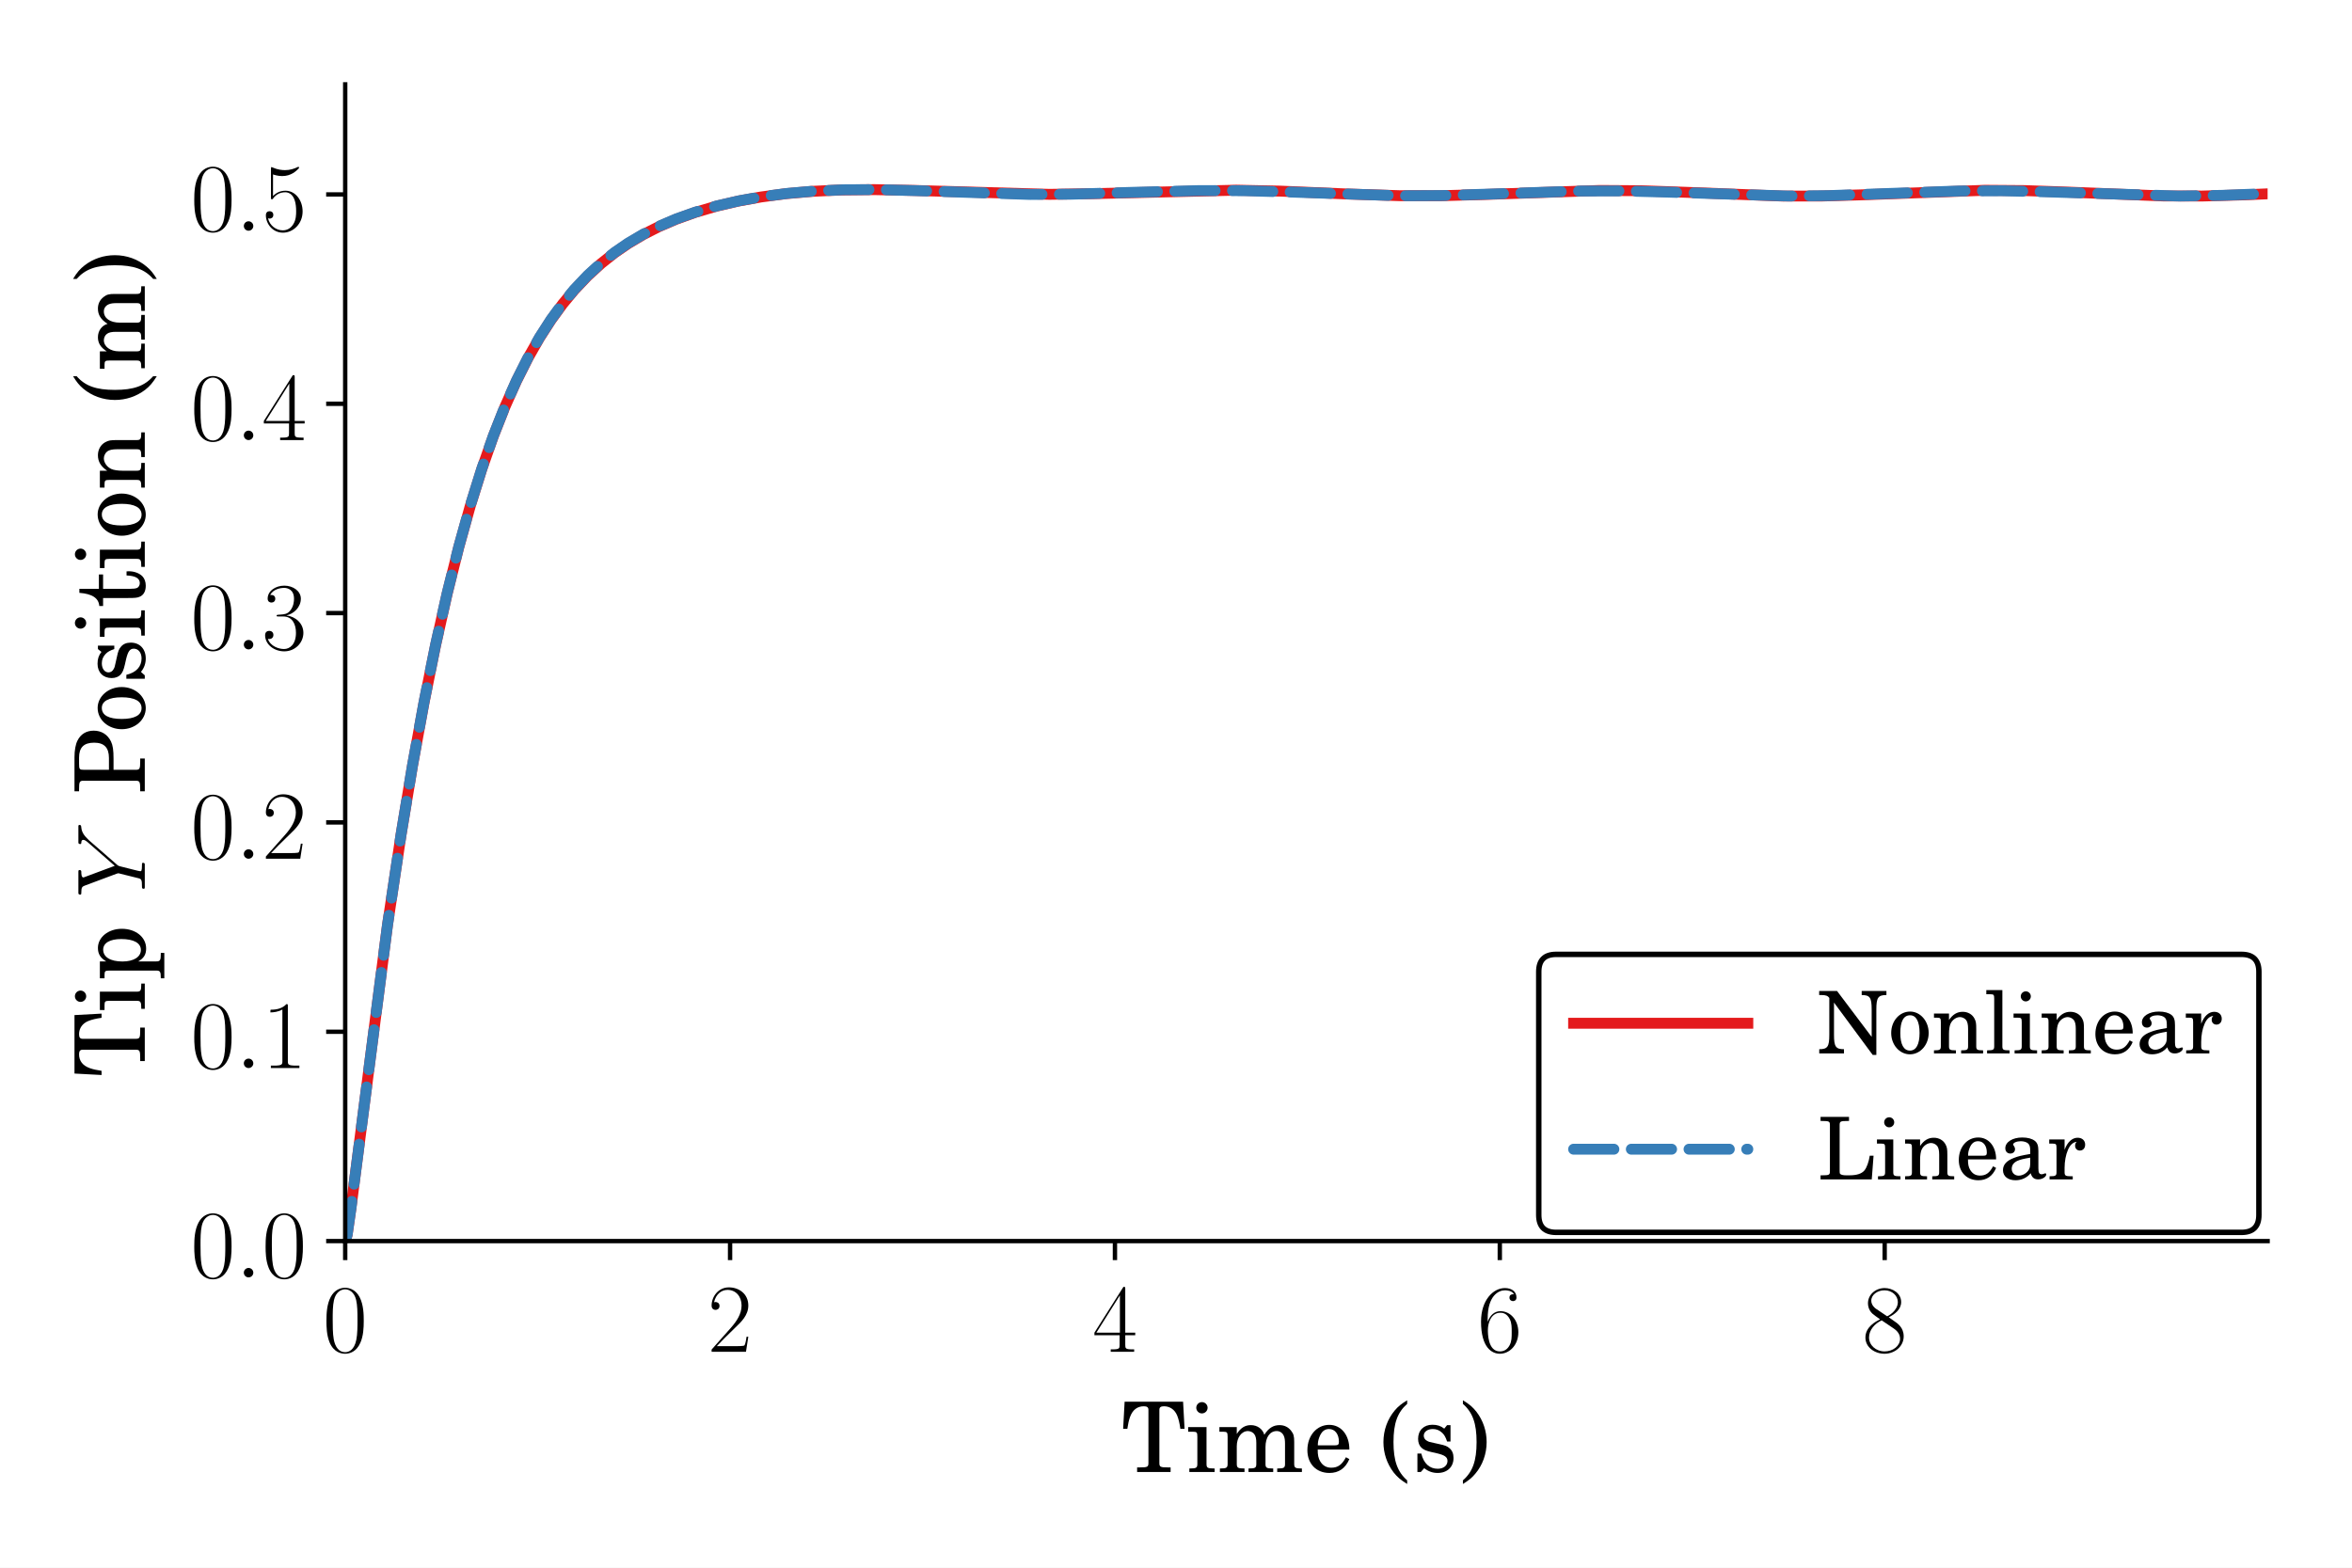
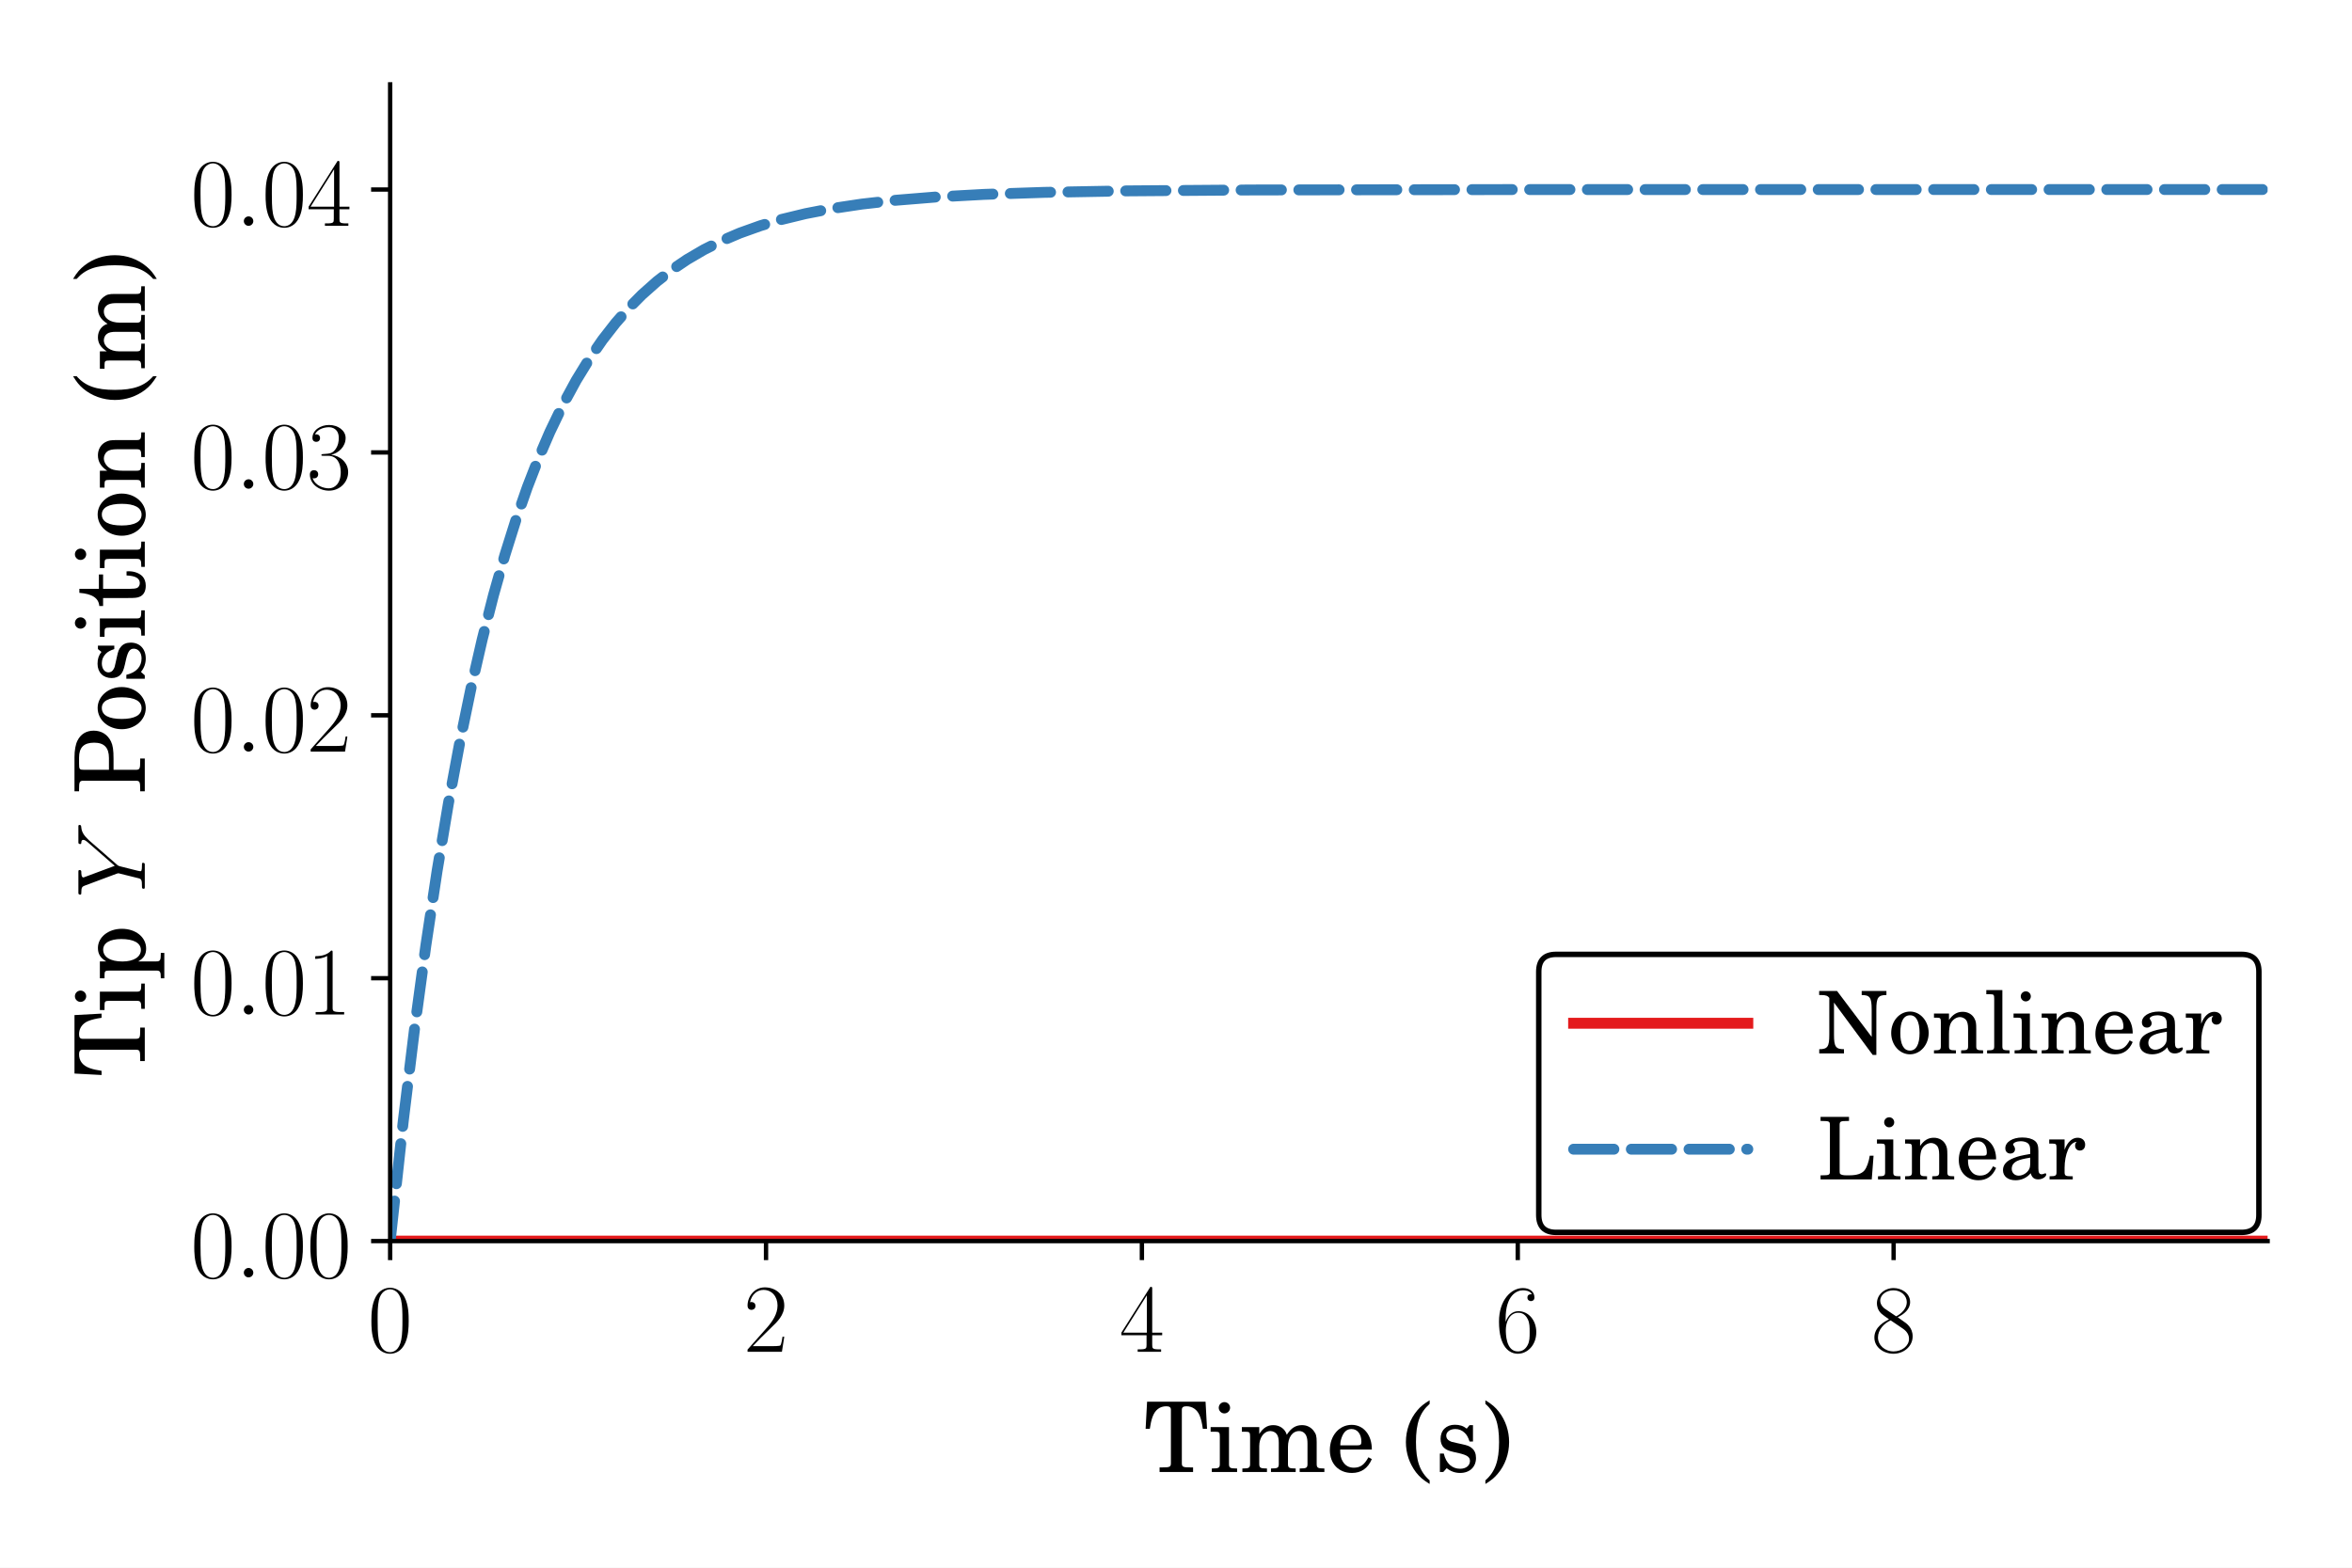
<svg xmlns="http://www.w3.org/2000/svg" xmlns:xlink="http://www.w3.org/1999/xlink" height="288pt" version="1.1" viewBox="0 0 432 288" width="432pt">
  <defs>
    <style type="text/css">
*{stroke-linecap:butt;stroke-linejoin:round;}
  </style>
  </defs>
  <g id="figure_1">
    <g id="patch_1">
      <path d="M 0 288  L 432 288  L 432 0  L 0 0  z " style="fill:#ffffff;" />
    </g>
    <g id="axes_1">
      <g id="patch_2">
-         <path d="M 63.406 228  L 416.5 228  L 416.5 15.5  L 63.406 15.5  z " style="fill:#ffffff;" />
+         <path d="M 71.661 228  L 416.5 228  L 416.5 15.5  L 71.661 15.5  z " style="fill:#ffffff;" />
      </g>
      <g id="matplotlib.axis_1">
        <g id="xtick_1">
          <g id="line2d_1">
            <defs>
-               <path d="M 0 0  L 0 3.5  " id="md98d8fd59f" style="stroke:#000000;stroke-width:0.8;" />
-             </defs>
-             <g>
-               <use style="stroke:#000000;stroke-width:0.8;" x="63.406" xlink:href="#md98d8fd59f" y="228" />
+               <path d="M 0 0  L 0 3.5  " id="m4fd4ac757e" style="stroke:#000000;stroke-width:0.8;" />
+             </defs>
+             <g>
+               <use style="stroke:#000000;stroke-width:0.8;" x="71.661" xlink:href="#m4fd4ac757e" y="228" />
            </g>
          </g>
          <g id="text_1">
            <defs>
              <path d="M 42 31.641  C 42 37.75 41.906 48.125 37.703 56.109  C 34 63.109 28.094 65.594 22.906 65.594  C 18.094 65.594 12 63.406 8.203 56.203  C 4.203 48.719 3.797 39.438 3.797 31.641  C 3.797 25.953 3.906 17.281 7 9.672  C 11.297 -0.609 19 -2 22.906 -2  C 27.5 -2 34.5 -0.109 38.594 9.375  C 41.594 16.281 42 24.359 42 31.641  z M 22.906 -0.406  C 16.5 -0.406 12.703 5.078 11.297 12.688  C 10.203 18.562 10.203 27.156 10.203 32.75  C 10.203 40.438 10.203 46.828 11.5 52.922  C 13.406 61.391 19 64 22.906 64  C 27 64 32.297 61.297 34.203 53.125  C 35.5 47.438 35.594 40.734 35.594 32.75  C 35.594 26.25 35.594 18.266 34.406 12.375  C 32.297 1.484 26.406 -0.406 22.906 -0.406  z " id="CMR17-48" />
            </defs>
-             <g transform="translate(59.27848 248.338)scale(0.18 -0.18)">
+             <g transform="translate(67.5336 248.338)scale(0.18 -0.18)">
              <use transform="scale(0.996264)" xlink:href="#CMR17-48" />
            </g>
          </g>
        </g>
        <g id="xtick_2">
          <g id="line2d_2">
            <g>
-               <use style="stroke:#000000;stroke-width:0.8;" x="134.096" xlink:href="#md98d8fd59f" y="228" />
+               <use style="stroke:#000000;stroke-width:0.8;" x="140.698" xlink:href="#m4fd4ac757e" y="228" />
            </g>
          </g>
          <g id="text_2">
            <defs>
              <path d="M 41.703 15.453  L 39.906 15.453  C 38.906 8.375 38.094 7.172 37.703 6.562  C 37.203 5.766 30 5.766 28.594 5.766  L 9.406 5.766  C 13 9.672 20 16.75 28.5 24.953  C 34.594 30.734 41.703 37.531 41.703 47.422  C 41.703 59.219 32.297 66 21.797 66  C 10.797 66 4.094 56.312 4.094 47.344  C 4.094 43.438 7 42.938 8.203 42.938  C 9.203 42.938 12.203 43.547 12.203 47.031  C 12.203 50.109 9.594 51 8.203 51  C 7.594 51 7 50.906 6.594 50.703  C 8.5 59.219 14.297 63.406 20.406 63.406  C 29.094 63.406 34.797 56.516 34.797 47.422  C 34.797 38.734 29.703 31.25 24 24.75  L 4.094 2.281  L 4.094 0  L 39.297 0  z " id="CMR17-50" />
            </defs>
-             <g transform="translate(129.968 248.338)scale(0.18 -0.18)">
+             <g transform="translate(136.5704 248.338)scale(0.18 -0.18)">
              <use transform="scale(0.996264)" xlink:href="#CMR17-50" />
            </g>
          </g>
        </g>
        <g id="xtick_3">
          <g id="line2d_3">
            <g>
-               <use style="stroke:#000000;stroke-width:0.8;" x="204.785" xlink:href="#md98d8fd59f" y="228" />
+               <use style="stroke:#000000;stroke-width:0.8;" x="209.735" xlink:href="#m4fd4ac757e" y="228" />
            </g>
          </g>
          <g id="text_3">
            <defs>
              <path d="M 33.594 64.406  C 33.594 66.5 33.5 66.5 31.703 66.5  L 2 19.594  L 2 17  L 27.797 17  L 27.797 7.141  C 27.797 3.5 27.594 2.5 20.594 2.5  L 18.703 2.5  L 18.703 0  C 21.906 0 27.297 0 30.703 0  C 34.094 0 39.5 0 42.703 0  L 42.703 2.5  L 40.797 2.5  C 33.797 2.5 33.594 3.5 33.594 7.141  L 33.594 17  L 43.797 17  L 43.797 19.594  L 33.594 19.594  z M 28.094 57.859  L 28.094 19.594  L 4 19.594  z " id="CMR17-52" />
            </defs>
-             <g transform="translate(200.6574 248.338)scale(0.18 -0.18)">
+             <g transform="translate(205.6072 248.338)scale(0.18 -0.18)">
              <use transform="scale(0.996264)" xlink:href="#CMR17-52" />
            </g>
          </g>
        </g>
        <g id="xtick_4">
          <g id="line2d_4">
            <g>
-               <use style="stroke:#000000;stroke-width:0.8;" x="275.474" xlink:href="#md98d8fd59f" y="228" />
+               <use style="stroke:#000000;stroke-width:0.8;" x="278.772" xlink:href="#m4fd4ac757e" y="228" />
            </g>
          </g>
          <g id="text_4">
            <defs>
              <path d="M 10.594 34  C 10.594 57.656 21.797 63 28.297 63  C 30.406 63 35.5 62.641 37.5 59  C 35.906 59 32.906 59 32.906 55.516  C 32.906 52.828 35.094 51.922 36.5 51.922  C 37.406 51.922 40.094 52.312 40.094 55.625  C 40.094 61.781 35.094 65.297 28.203 65.297  C 16.297 65.297 3.797 52.969 3.797 31  C 3.797 3.953 15.094 -2 23.094 -2  C 32.797 -2 42 6.672 42 20.047  C 42 32.516 33.906 41.594 23.703 41.594  C 17.594 41.594 13.094 37.609 10.594 30.625  z M 23.094 0.391  C 10.797 0.391 10.797 18.75 10.797 22.438  C 10.797 29.625 14.203 40 23.5 40  C 25.203 40 30.094 40 33.406 33.125  C 35.203 29.219 35.203 25.141 35.203 20.141  C 35.203 14.75 35.203 10.781 33.094 6.781  C 30.906 2.672 27.703 0.391 23.094 0.391  z " id="CMR17-54" />
            </defs>
-             <g transform="translate(271.3469 248.338)scale(0.18 -0.18)">
+             <g transform="translate(274.644 248.338)scale(0.18 -0.18)">
              <use transform="scale(0.996264)" xlink:href="#CMR17-54" />
            </g>
          </g>
        </g>
        <g id="xtick_5">
          <g id="line2d_5">
            <g>
-               <use style="stroke:#000000;stroke-width:0.8;" x="346.164" xlink:href="#md98d8fd59f" y="228" />
+               <use style="stroke:#000000;stroke-width:0.8;" x="347.808" xlink:href="#m4fd4ac757e" y="228" />
            </g>
          </g>
          <g id="text_5">
            <defs>
              <path d="M 27.203 35.375  C 33.5 38.547 39.906 43.328 39.906 50.984  C 39.906 60.016 31.094 65.297 23 65.297  C 13.906 65.297 5.906 58.734 5.906 49.688  C 5.906 47.203 6.5 42.922 10.406 39.141  C 11.406 38.156 15.594 35.172 18.297 33.281  C 13.797 30.984 3.297 25.531 3.297 14.594  C 3.297 4.359 13.094 -2 22.797 -2  C 33.5 -2 42.5 5.656 42.5 15.781  C 42.5 24.844 36.406 29.016 32.406 31.703  z M 14.094 44.094  C 13.297 44.594 9.297 47.672 9.297 52.359  C 9.297 58.422 15.594 63 22.797 63  C 30.703 63 36.5 57.438 36.5 50.969  C 36.5 41.703 26.094 36.422 25.594 36.422  C 25.5 36.422 25.406 36.422 24.594 37.031  z M 32.5 23.734  C 34 22.641 38.797 19.375 38.797 13.297  C 38.797 5.953 31.406 0.391 23 0.391  C 13.906 0.391 7 6.844 7 14.688  C 7 22.547 13.094 29.094 20 32.188  z " id="CMR17-56" />
            </defs>
-             <g transform="translate(342.0364 248.338)scale(0.18 -0.18)">
+             <g transform="translate(343.6808 248.338)scale(0.18 -0.18)">
              <use transform="scale(0.996264)" xlink:href="#CMR17-56" />
            </g>
          </g>
        </g>
        <g id="text_6">
          <defs>
            <path d="M 63.297 72  L 3.406 72  L 1.906 44.266  L 6.203 44.266  C 6.906 49.25 7.797 53.047 8.906 56.234  C 11.5 63.516 16.297 67.312 23.094 67.312  C 26.406 67.312 27.797 66.203 27.797 63.719  L 27.797 12.281  L 27.797 9.375  C 27.797 5.188 26.906 4.688 18.797 4.688  L 16.203 4.688  L 16.203 0  L 50.5 0  L 50.5 4.688  L 47.906 4.688  C 39.906 4.688 39 5.188 39 9.375  L 39 12.281  L 39 63.719  C 39 66.203 40.406 67.312 43.703 67.312  C 49.797 67.312 54.703 63.906 57.203 57.922  C 58.703 54.25 59.703 49.953 60.5 44.266  L 64.797 44.266  z " id="Century_Schoolbook_L_Roman-84" />
            <path d="M 20.594 46  L 1.797 46  L 1.797 41.219  L 6.906 41.219  C 10.594 41.219 11.203 40.516 11.203 36.203  L 11.203 12.297  L 11.203 8.297  C 11.203 4.297 10.094 3.594 3.703 3.594  L 3 3.594  L 3 0  L 28.906 0  L 28.906 3.594  L 28.203 3.594  C 21.703 3.594 20.594 4.281 20.594 8.219  L 20.594 12.172  z M 15.906 71.578  C 12.703 71.578 10.094 68.984 10.094 65.797  C 10.094 62.703 12.703 60 15.797 60  C 19.094 60 21.703 62.594 21.703 65.797  C 21.703 68.984 19.094 71.578 15.906 71.578  z " id="Century_Schoolbook_L_Roman-105" />
            <path d="M 20.094 46  L 2.297 46  L 2.297 41.219  L 6.406 41.219  C 10.094 41.219 10.703 40.516 10.703 36.203  L 10.703 12.297  L 10.703 8.406  C 10.703 4.297 9.594 3.594 3.203 3.594  L 2.797 3.594  L 2.797 0  L 28 0  L 28 3.594  L 27.594 3.594  C 21.203 3.594 20.094 4.297 20.094 8.391  L 20.094 12.281  L 20.094 26.453  C 20.094 35.328 25 41.922 31.5 41.922  C 34.094 41.922 36.906 40.516 38.094 38.625  C 39.5 36.734 40.094 33.828 40.094 29.734  L 40.094 12.281  L 40.094 8.281  C 40.094 4.297 39 3.594 32.5 3.594  L 32.094 3.594  L 32.094 0  L 57.406 0  L 57.406 3.594  L 57 3.594  C 50.594 3.594 49.5 4.297 49.5 8.281  L 49.5 12.281  L 49.5 25.547  C 49.5 35.531 54 41.922 61 41.922  C 64.297 41.922 67 40.016 68.297 36.922  C 69.203 34.734 69.5 32.531 69.5 28.641  L 69.5 12.281  L 69.5 8.281  C 69.5 4.297 68.406 3.594 61.906 3.594  L 61.5 3.594  L 61.5 0  L 86.797 0  L 86.797 3.594  L 86.406 3.594  C 80 3.594 78.906 4.297 78.906 8.391  L 78.906 12.281  L 78.906 30.641  C 78.906 36.828 78.297 38.922 75.703 42.312  C 72.797 46.016 68.703 48 63.906 48  C 57.406 48 52.594 44.938 48.297 38.109  C 46.594 44.047 41.203 48 34.5 48  C 28.5 48 24 45.141 20.094 38.922  z " id="Century_Schoolbook_L_Roman-109" />
            <path d="M 46.5 23  C 46.594 37.812 38.094 48.281 25.906 48.281  C 13.094 48.281 3.5 37.25 3.5 22.344  C 3.5 8.438 12.594 -1 26.094 -1  C 35.594 -1 42.406 3.688 46.5 13.188  L 43 15.094  C 38.906 7.391 34.703 4.391 28 4.391  C 22.906 4.391 19.203 6.594 16.594 11  C 14.797 14 14 17.5 14.094 23  z M 14.203 27.297  C 14.203 30.344 14.594 32.5 15.594 35.25  C 17.703 41.141 20.906 44 25.703 44  C 31.797 44 35.797 38.781 35.797 30.922  C 35.797 28.078 34.906 27.297 31.703 27.297  z " id="Century_Schoolbook_L_Roman-101" />
            <path d="M 27.906 73.453  C 21.906 69.766 18.703 67.172 15.297 63.172  C 7.703 54.188 3.594 42.719 3.594 30.641  C 3.594 19.266 7.203 8.578 13.906 -0.297  C 17.703 -5.094 21.094 -8.078 27.906 -12.281  L 27.906 -8.578  C 17.906 0.203 13.906 11.484 13.906 30.641  C 13.906 49.797 17.906 60.984 27.906 69.766  z " id="Century_Schoolbook_L_Roman-40" />
            <path d="M 39 48  L 35.5 48  L 32.594 44.406  C 29 47.203 25.406 48.391 20.406 48.391  C 11.594 48.391 5.797 42.625 5.797 33.953  C 5.797 30.078 7.094 26.781 9.297 24.812  C 11.594 22.703 13.906 21.719 19.906 20.312  L 25.203 19.125  C 33.094 17.234 35.906 15.234 35.906 11.266  C 35.906 6.578 31.797 3.297 25.906 3.297  C 17.5 3.297 11.5 8.766 9.094 18.875  L 5.094 18.875  L 5.094 0  L 8.594 0  L 12.094 3.906  C 16.203 0.594 20.797 -1 25.797 -1  C 35.594 -1 42.094 5.078 42.094 14.344  C 42.094 18.719 40.703 22.094 37.906 24.391  C 35.5 26.484 33.5 27.281 27.406 28.562  L 22.406 29.672  C 16.906 30.859 16.906 30.859 15.094 31.859  C 12.906 32.859 11.594 34.938 11.594 37.141  C 11.594 41.109 15.406 44 20.906 44  C 24.703 44 27.797 42.703 30.594 40.016  C 32.797 37.812 33.906 35.828 35.5 31.234  L 39 31.234  z " id="Century_Schoolbook_L_Roman-115" />
            <path d="M 5.406 -12.281  C 11.406 -8.578 14.594 -5.984 18 -1.891  C 25.594 6.984 29.703 18.562 29.703 30.641  C 29.703 42.016 26.094 52.703 19.406 61.484  C 15.594 66.375 12.203 69.359 5.406 73.453  L 5.406 69.766  C 15.406 60.984 19.406 49.797 19.406 30.641  C 19.406 11.375 15.406 0.203 5.406 -8.578  z " id="Century_Schoolbook_L_Roman-41" />
          </defs>
-           <g transform="translate(205.9516 270.3658)scale(0.18 -0.18)">
+           <g transform="translate(210.0791 270.3658)scale(0.18 -0.18)">
            <use transform="translate(0 -0.29235)scale(0.996264)" xlink:href="#Century_Schoolbook_L_Roman-84" />
            <use transform="translate(66.45003 -0.29235)scale(0.996264)" xlink:href="#Century_Schoolbook_L_Roman-105" />
            <use transform="translate(97.83134 -0.29235)scale(0.996264)" xlink:href="#Century_Schoolbook_L_Roman-109" />
            <use transform="translate(186.3983 -0.29235)scale(0.996264)" xlink:href="#Century_Schoolbook_L_Roman-101" />
            <use transform="translate(263.9066 -0.29235)scale(0.996264)" xlink:href="#Century_Schoolbook_L_Roman-40" />
            <use transform="translate(297.0819 -0.29235)scale(0.996264)" xlink:href="#Century_Schoolbook_L_Roman-115" />
            <use transform="translate(343.2077 -0.29235)scale(0.996264)" xlink:href="#Century_Schoolbook_L_Roman-41" />
          </g>
        </g>
      </g>
      <g id="matplotlib.axis_2">
        <g id="ytick_1">
          <g id="line2d_6">
            <defs>
-               <path d="M 0 0  L -3.5 0  " id="m1a0d418182" style="stroke:#000000;stroke-width:0.8;" />
-             </defs>
-             <g>
-               <use style="stroke:#000000;stroke-width:0.8;" x="63.406" xlink:href="#m1a0d418182" y="228" />
+               <path d="M 0 0  L -3.5 0  " id="mb5c9be1433" style="stroke:#000000;stroke-width:0.8;" />
+             </defs>
+             <g>
+               <use style="stroke:#000000;stroke-width:0.8;" x="71.661" xlink:href="#mb5c9be1433" y="228" />
            </g>
          </g>
          <g id="text_7">
            <defs>
              <path d="M 18.406 4.797  C 18.406 7.688 16 9.672 13.594 9.672  C 10.703 9.672 8.703 7.281 8.703 4.891  C 8.703 2 11.094 0 13.5 0  C 16.406 0 18.406 2.391 18.406 4.797  z " id="CMMI12-58" />
            </defs>
            <g transform="translate(35 234.669)scale(0.18 -0.18)">
              <use transform="scale(0.996264)" xlink:href="#CMR17-48" />
              <use transform="translate(45.69048 0)scale(0.996264)" xlink:href="#CMMI12-58" />
              <use transform="translate(72.78765 0)scale(0.996264)" xlink:href="#CMR17-48" />
+               <use transform="translate(118.4781 0)scale(0.996264)" xlink:href="#CMR17-48" />
            </g>
          </g>
        </g>
        <g id="ytick_2">
          <g id="line2d_7">
            <g>
-               <use style="stroke:#000000;stroke-width:0.8;" x="63.406" xlink:href="#m1a0d418182" y="189.544" />
+               <use style="stroke:#000000;stroke-width:0.8;" x="71.661" xlink:href="#mb5c9be1433" y="179.705" />
            </g>
          </g>
          <g id="text_8">
            <defs>
              <path d="M 26.594 63.406  C 26.594 65.5 26.5 65.5 25.094 65.5  C 21.203 61.188 15.297 59.797 9.703 59.797  C 9.406 59.797 8.906 59.797 8.797 59.5  C 8.703 59.297 8.703 59.094 8.703 57  C 11.797 57 17 57.594 21 59.984  L 21 7.203  C 21 3.688 20.797 2.5 12.203 2.5  L 9.203 2.5  L 9.203 0  C 14 0 19 0 23.797 0  C 28.594 0 33.594 0 38.406 0  L 38.406 2.5  L 35.406 2.5  C 26.797 2.5 26.594 3.594 26.594 7.156  z " id="CMR17-49" />
            </defs>
-             <g transform="translate(35 196.2127)scale(0.18 -0.18)">
-               <use transform="scale(0.996264)" xlink:href="#CMR17-48" />
-               <use transform="translate(45.69048 0)scale(0.996264)" xlink:href="#CMMI12-58" />
-               <use transform="translate(72.78765 0)scale(0.996264)" xlink:href="#CMR17-49" />
+             <g transform="translate(35 186.3736)scale(0.18 -0.18)">
+               <use transform="scale(0.996264)" xlink:href="#CMR17-48" />
+               <use transform="translate(45.69048 0)scale(0.996264)" xlink:href="#CMMI12-58" />
+               <use transform="translate(72.78765 0)scale(0.996264)" xlink:href="#CMR17-48" />
+               <use transform="translate(118.4781 0)scale(0.996264)" xlink:href="#CMR17-49" />
            </g>
          </g>
        </g>
        <g id="ytick_3">
          <g id="line2d_8">
            <g>
-               <use style="stroke:#000000;stroke-width:0.8;" x="63.406" xlink:href="#m1a0d418182" y="151.087" />
+               <use style="stroke:#000000;stroke-width:0.8;" x="71.661" xlink:href="#mb5c9be1433" y="131.409" />
            </g>
          </g>
          <g id="text_9">
-             <g transform="translate(35 157.7563)scale(0.18 -0.18)">
-               <use transform="scale(0.996264)" xlink:href="#CMR17-48" />
-               <use transform="translate(45.69048 0)scale(0.996264)" xlink:href="#CMMI12-58" />
-               <use transform="translate(72.78765 0)scale(0.996264)" xlink:href="#CMR17-50" />
+             <g transform="translate(35 138.0783)scale(0.18 -0.18)">
+               <use transform="scale(0.996264)" xlink:href="#CMR17-48" />
+               <use transform="translate(45.69048 0)scale(0.996264)" xlink:href="#CMMI12-58" />
+               <use transform="translate(72.78765 0)scale(0.996264)" xlink:href="#CMR17-48" />
+               <use transform="translate(118.4781 0)scale(0.996264)" xlink:href="#CMR17-50" />
            </g>
          </g>
        </g>
        <g id="ytick_4">
          <g id="line2d_9">
            <g>
-               <use style="stroke:#000000;stroke-width:0.8;" x="63.406" xlink:href="#m1a0d418182" y="112.631" />
+               <use style="stroke:#000000;stroke-width:0.8;" x="71.661" xlink:href="#mb5c9be1433" y="83.114" />
            </g>
          </g>
          <g id="text_10">
            <defs>
              <path d="M 22.094 33.703  C 31 33.703 34.906 25.969 34.906 17.031  C 34.906 5 28.5 0.391 22.703 0.391  C 17.406 0.391 8.797 3.031 6.094 10.828  C 6.594 10.625 7.094 10.625 7.594 10.625  C 10 10.625 11.797 12.219 11.797 14.812  C 11.797 17.703 9.594 19 7.594 19  C 5.906 19 3.297 18.203 3.297 14.469  C 3.297 5.234 12.297 -2 22.906 -2  C 34 -2 42.5 6.719 42.5 16.953  C 42.5 26.672 34.5 33.703 25 34.797  C 32.594 36.375 39.906 43.062 39.906 52.016  C 39.906 59.688 32 65.297 23 65.297  C 13.906 65.297 5.906 59.828 5.906 52.016  C 5.906 48.594 8.5 48 9.797 48  C 11.906 48 13.703 49.297 13.703 51.891  C 13.703 54.469 11.906 55.766 9.797 55.766  C 9.406 55.766 8.906 55.766 8.5 55.578  C 11.406 61.859 19.297 63 22.797 63  C 26.297 63 32.906 61.328 32.906 51.875  C 32.906 49.109 32.5 44.188 29.094 39.844  C 26.094 36 22.703 36 19.406 35.688  C 18.906 35.688 16.594 35.453 16.203 35.453  C 15.5 35.359 15.094 35.266 15.094 34.5  C 15.094 33.797 15.203 33.703 17.203 33.703  z " id="CMR17-51" />
            </defs>
-             <g transform="translate(35 119.3)scale(0.18 -0.18)">
-               <use transform="scale(0.996264)" xlink:href="#CMR17-48" />
-               <use transform="translate(45.69048 0)scale(0.996264)" xlink:href="#CMMI12-58" />
-               <use transform="translate(72.78765 0)scale(0.996264)" xlink:href="#CMR17-51" />
+             <g transform="translate(35 89.783)scale(0.18 -0.18)">
+               <use transform="scale(0.996264)" xlink:href="#CMR17-48" />
+               <use transform="translate(45.69048 0)scale(0.996264)" xlink:href="#CMMI12-58" />
+               <use transform="translate(72.78765 0)scale(0.996264)" xlink:href="#CMR17-48" />
+               <use transform="translate(118.4781 0)scale(0.996264)" xlink:href="#CMR17-51" />
            </g>
          </g>
        </g>
        <g id="ytick_5">
          <g id="line2d_10">
            <g>
-               <use style="stroke:#000000;stroke-width:0.8;" x="63.406" xlink:href="#m1a0d418182" y="74.175" />
+               <use style="stroke:#000000;stroke-width:0.8;" x="71.661" xlink:href="#mb5c9be1433" y="34.819" />
            </g>
          </g>
          <g id="text_11">
-             <g transform="translate(35 80.84369)scale(0.18 -0.18)">
-               <use transform="scale(0.996264)" xlink:href="#CMR17-48" />
-               <use transform="translate(45.69048 0)scale(0.996264)" xlink:href="#CMMI12-58" />
-               <use transform="translate(72.78765 0)scale(0.996264)" xlink:href="#CMR17-52" />
-             </g>
-           </g>
-         </g>
-         <g id="ytick_6">
-           <g id="line2d_11">
-             <g>
-               <use style="stroke:#000000;stroke-width:0.8;" x="63.406" xlink:href="#m1a0d418182" y="35.718" />
-             </g>
-           </g>
-           <g id="text_12">
-             <defs>
-               <path d="M 11.406 57.688  C 12.406 57.281 16.5 56 20.703 56  C 30 56 35.094 61.109 38 64.062  C 38 64.953 38 65.5 37.406 65.5  C 37.297 65.5 37.094 65.5 36.297 65.047  C 32.797 63.406 28.703 62.078 23.703 62.078  C 20.703 62.078 16.203 62.484 11.297 64.672  C 10.203 65.172 10 65.172 9.906 65.172  C 9.406 65.172 9.297 65.062 9.297 63.078  L 9.297 34.422  C 9.297 32.641 9.297 32.141 10.297 32.141  C 10.797 32.141 11 32.344 11.5 33.031  C 14.703 37.516 19.094 39.406 24.094 39.406  C 27.594 39.406 35.094 37.219 35.094 20.141  C 35.094 16.953 35.094 11.172 32.094 6.578  C 29.594 2.484 25.703 0.391 21.406 0.391  C 14.797 0.391 8.094 5 6.297 12.719  C 6.703 12.609 7.5 12.422 7.906 12.422  C 9.203 12.422 11.703 13.125 11.703 16.219  C 11.703 18.906 9.797 20 7.906 20  C 5.594 20 4.094 18.594 4.094 15.797  C 4.094 7.094 11 -2 21.594 -2  C 31.906 -2 41.703 6.875 41.703 19.75  C 41.703 31.719 33.906 41 24.203 41  C 19.094 41 14.797 39.109 11.406 35.531  z " id="CMR17-53" />
-             </defs>
-             <g transform="translate(35 42.38737)scale(0.18 -0.18)">
-               <use transform="scale(0.996264)" xlink:href="#CMR17-48" />
-               <use transform="translate(45.69048 0)scale(0.996264)" xlink:href="#CMMI12-58" />
-               <use transform="translate(72.78765 0)scale(0.996264)" xlink:href="#CMR17-53" />
-             </g>
-           </g>
-         </g>
-         <g id="text_13">
+             <g transform="translate(35 41.48767)scale(0.18 -0.18)">
+               <use transform="scale(0.996264)" xlink:href="#CMR17-48" />
+               <use transform="translate(45.69048 0)scale(0.996264)" xlink:href="#CMMI12-58" />
+               <use transform="translate(72.78765 0)scale(0.996264)" xlink:href="#CMR17-48" />
+               <use transform="translate(118.4781 0)scale(0.996264)" xlink:href="#CMR17-52" />
+             </g>
+           </g>
+         </g>
+         <g id="text_12">
          <defs>
            <path d="M 20.094 46  L 2.797 46  L 2.797 41.219  L 6.406 41.219  C 10.094 41.219 10.703 40.516 10.703 36.219  L 10.703 -7.75  L 10.703 -11.719  C 10.703 -15.719 9.594 -16.406 3.203 -16.406  L 2.797 -16.406  L 2.797 -20  L 28.797 -20  L 28.797 -16.406  L 27.703 -16.406  C 21.203 -16.406 20.094 -15.719 20.094 -11.734  L 20.094 -7.75  L 20.094 6.688  C 23.406 0.906 27.203 -1.391 33.297 -1.391  C 44.906 -1.391 53.5 9.266 53.5 23.5  C 53.5 37.266 44.906 48 33.906 48  C 27.703 48 23.594 45.438 20.094 39.516  z M 32.094 42.609  C 39 42.609 43 35.75 43 24.094  C 43 11.266 38.906 4 31.797 4  C 24.703 4 20 11.375 20 22.812  C 20 35.141 24.5 42.609 32.094 42.609  z " id="Century_Schoolbook_L_Roman-112" />
            <path d="M 58.797 56.953  L 61.094 59.234  C 65.5 63.719 69.203 64.828 72.703 65.109  C 73.797 65.203 74.703 65.297 74.703 67  C 74.703 68 73.703 68 73.5 68  C 72.297 68 71 68 69.797 68  L 65.703 68  C 62.797 68 59.703 68 56.906 68  C 56.203 68 55.094 68 55.094 66.031  C 55.094 65.094 56.094 65 56.406 65  C 59.406 65 59.406 63.5 59.406 62.906  C 59.406 61.812 58.594 60.312 56.594 58.016  L 32.797 30.766  L 21.5 61.109  C 20.906 62.5 20.906 62.703 20.906 62.906  C 20.906 65 25 65 26.203 65  C 27.406 65 28.5 65 28.5 66.859  C 28.5 68 27.594 68 27 68  C 25.297 68 23.297 68 21.594 68  L 10.5 68  C 8.703 68 6.797 68 5.094 68  C 4.406 68 3.297 68 3.297 66.031  C 3.297 65 4.203 65 5.703 65  C 10.594 65 11.5 64.094 12.406 61.812  L 24.797 28.672  C 24.906 28.375 25.203 27.266 25.203 26.969  C 25.203 26.672 20.297 7.062 20 6.062  C 19.203 3.391 18.203 2.891 11.797 2.891  C 10.094 2.891 9.297 2.891 9.297 1  C 9.297 0 10.406 0 10.703 0  C 12.5 0 14.594 0 16.5 0  L 28.297 0  C 30.094 0 32.203 0 34 0  C 34.703 0 35.906 0 35.906 1.797  C 35.906 2.891 35.203 2.891 33.5 2.891  C 27.297 2.891 27.297 3.594 27.297 4.688  C 27.297 5.391 28.094 8.562 28.594 10.562  L 32.203 24.906  C 32.797 26.984 32.797 27.172 33.703 28.172  z " id="CMMI12-89" />
            <path d="M 24.797 32  L 36.094 32  C 45.094 32 49.797 32.703 53.797 34.594  C 60.906 38 64.906 44.359 64.906 52.25  C 64.906 59.844 61.406 65.609 54.797 68.906  C 50.906 70.906 44.703 72 37.797 72  L 2.797 72  L 2.797 67.312  L 4.594 67.312  C 12.703 67.312 13.594 66.812 13.594 62.609  L 13.594 59.734  L 13.594 12.281  L 13.594 9.375  C 13.594 5.188 12.703 4.688 4.594 4.688  L 2.797 4.688  L 2.797 0  L 36.406 0  L 36.406 4.688  L 33.797 4.688  C 25.703 4.688 24.797 5.188 24.797 9.375  L 24.797 12.266  z M 24.797 36.703  L 24.797 62.219  C 24.797 66.812 25.406 67.312 30.906 67.312  L 37.297 67.312  C 47.703 67.312 52.594 62.422 52.594 51.859  C 52.594 41.594 47.5 36.703 36.906 36.703  z " id="Century_Schoolbook_L_Roman-80" />
            <path d="M 25.203 48.281  C 13 48.281 3.406 37.453 3.406 23.547  C 3.406 9.938 13 -1 25 -1  C 37 -1 46.594 9.938 46.594 23.641  C 46.594 37.25 37 48.281 25.203 48.281  z M 25.203 44  C 32.203 44 36.094 36.75 36.094 23.641  C 36.094 10.453 32.203 3.297 25 3.297  C 17.797 3.297 13.906 10.453 13.906 23.547  C 13.906 37.047 17.703 44 25.203 44  z " id="Century_Schoolbook_L_Roman-111" />
            <path d="M 19.406 47  L 19.406 67  L 15.297 67  C 14.297 53.875 9.906 47.188 1.797 46.594  L 1.797 42.703  L 10 42.703  L 10 17.266  C 10 10.281 10.203 7.781 11.203 5.484  C 12.797 1.297 16.797 -1 22.594 -1  C 26.5 -1 29.906 0.203 32.203 2.391  C 35.5 5.594 37.406 10.875 37.406 16.375  C 37.406 16.969 37.406 17.672 37.297 18.672  L 33.094 18.672  C 32.797 9.688 30.203 5.094 25.297 5.094  C 23 5.094 21 6.281 20.297 7.984  C 19.703 9.375 19.406 11.875 19.406 15.469  L 19.406 42.703  L 34.094 42.703  L 34.094 47  z " id="Century_Schoolbook_L_Roman-116" />
            <path d="M 20 46  L 2.703 46  L 2.703 41.219  L 6.297 41.219  C 10 41.219 10.594 40.516 10.594 36.203  L 10.594 12.297  L 10.594 8.297  C 10.594 4.297 9.5 3.594 3.094 3.594  L 2.703 3.594  L 2.703 0  L 28 0  L 28 3.594  L 27.594 3.594  C 21.094 3.594 20 4.297 20 8.281  L 20 12.281  L 20 22.656  C 20 27.547 20.703 32.031 21.797 34.328  C 23.906 38.828 28.406 41.922 32.703 41.922  C 35.297 41.922 38.297 40.422 39.797 38.422  C 41.297 36.328 42 33.234 42 28.438  L 42 12.281  L 42 8.281  C 42 4.297 40.906 3.594 34.406 3.594  L 34 3.594  L 34 0  L 59.297 0  L 59.297 3.594  L 58.906 3.594  C 52.5 3.594 51.406 4.297 51.406 8.281  L 51.406 12.281  L 51.406 27.953  C 51.406 35.125 51.094 36.922 49.297 40.328  C 46.797 45.109 41.703 48 35.797 48  C 29.406 48 24.406 45.047 20 38.516  z " id="Century_Schoolbook_L_Roman-110" />
          </defs>
          <g transform="translate(26.31013 197.8322)rotate(-90)scale(0.18 -0.18)">
            <use transform="translate(0 -1.570628)scale(0.996264)" xlink:href="#Century_Schoolbook_L_Roman-84" />
            <use transform="translate(66.45003 -1.570628)scale(0.996264)" xlink:href="#Century_Schoolbook_L_Roman-105" />
            <use transform="translate(97.83134 -1.570628)scale(0.996264)" xlink:href="#Century_Schoolbook_L_Roman-112" />
            <use transform="translate(182.712 -1.570628)scale(0.996264)" xlink:href="#CMMI12-89" />
            <use transform="translate(288.6835 -1.570628)scale(0.996264)" xlink:href="#Century_Schoolbook_L_Roman-80" />
            <use transform="translate(351.4474 -1.570628)scale(0.996264)" xlink:href="#Century_Schoolbook_L_Roman-111" />
            <use transform="translate(401.2606 -1.570628)scale(0.996264)" xlink:href="#Century_Schoolbook_L_Roman-115" />
            <use transform="translate(447.3864 -1.570628)scale(0.996264)" xlink:href="#Century_Schoolbook_L_Roman-105" />
            <use transform="translate(478.7677 -1.570628)scale(0.996264)" xlink:href="#Century_Schoolbook_L_Roman-116" />
            <use transform="translate(517.5214 -1.570628)scale(0.996264)" xlink:href="#Century_Schoolbook_L_Roman-105" />
            <use transform="translate(548.9027 -1.570628)scale(0.996264)" xlink:href="#Century_Schoolbook_L_Roman-111" />
            <use transform="translate(598.7159 -1.570628)scale(0.996264)" xlink:href="#Century_Schoolbook_L_Roman-110" />
            <use transform="translate(687.2827 -1.570628)scale(0.996264)" xlink:href="#Century_Schoolbook_L_Roman-40" />
            <use transform="translate(720.458 -1.570628)scale(0.996264)" xlink:href="#Century_Schoolbook_L_Roman-109" />
            <use transform="translate(809.0249 -1.570628)scale(0.996264)" xlink:href="#Century_Schoolbook_L_Roman-41" />
          </g>
        </g>
      </g>
+       <g id="line2d_11">
+         <path clip-path="url(#p4799115dba)" d="M 71.661 228  L 416.5 228  L 416.5 228  " style="fill:none;stroke:#e41a1c;stroke-linecap:square;stroke-width:2;" />
+       </g>
      <g id="line2d_12">
-         <path clip-path="url(#pc113d47be9)" d="M 63.406 228  L 63.759 226.845  L 64.466 221.913  L 71.182 169.878  L 73.656 153.394  L 75.777 140.6  L 77.897 128.987  L 80.018 118.489  L 82.139 109.031  L 84.259 100.538  L 86.38 92.936  L 88.501 86.149  L 90.621 80.106  L 92.742 74.738  L 94.863 69.978  L 96.984 65.765  L 99.104 62.041  L 101.225 58.751  L 103.346 55.848  L 105.466 53.285  L 107.94 50.672  L 110.415 48.41  L 112.889 46.449  L 115.363 44.747  L 118.19 43.071  L 121.018 41.638  L 124.199 40.27  L 127.733 39.004  L 131.621 37.869  L 135.509 36.96  L 139.751 36.19  L 144.345 35.579  L 149.294 35.145  L 154.595 34.897  L 160.604 34.836  L 168.026 34.99  L 192.768 35.703  L 200.897 35.574  L 227.052 34.941  L 235.181 35.111  L 247.552 35.642  L 257.095 35.951  L 264.518 35.96  L 272.647 35.73  L 293.854 34.99  L 301.276 35.038  L 309.759 35.33  L 327.431 36.02  L 334.5 36.016  L 342.276 35.783  L 364.543 34.96  L 371.966 35.014  L 380.448 35.317  L 397.414 36.003  L 404.483 36.015  L 412.259 35.795  L 416.5 35.607  L 416.5 35.607  " style="fill:none;stroke:#e41a1c;stroke-linecap:square;stroke-width:2;" />
-       </g>
-       <g id="line2d_13">
-         <path clip-path="url(#pc113d47be9)" d="M 63.406 228  L 63.759 226.845  L 64.466 221.912  L 71.182 169.876  L 73.656 153.355  L 75.777 140.535  L 77.897 128.907  L 80.018 118.404  L 82.139 108.949  L 84.259 100.463  L 86.38 92.868  L 88.501 86.086  L 90.621 80.045  L 92.742 74.675  L 94.863 69.912  L 96.984 65.694  L 99.104 61.963  L 101.225 58.668  L 103.346 55.76  L 105.466 53.195  L 107.94 50.581  L 110.415 48.32  L 112.889 46.364  L 115.363 44.668  L 118.19 43  L 121.018 41.577  L 124.199 40.22  L 127.733 38.965  L 131.621 37.839  L 135.863 36.865  L 140.104 36.114  L 144.699 35.517  L 149.647 35.095  L 154.949 34.864  L 160.958 34.83  L 168.38 35.027  L 189.233 35.721  L 197.009 35.667  L 207.966 35.336  L 220.337 35.013  L 228.466 35.032  L 237.302 35.287  L 257.095 35.965  L 264.871 35.927  L 274.061 35.638  L 290.319 35.091  L 298.095 35.079  L 306.578 35.3  L 328.492 36.015  L 335.914 35.938  L 345.457 35.597  L 359.948 35.084  L 367.724 35.049  L 375.854 35.241  L 400.241 36.014  L 408.017 35.891  L 416.5 35.565  L 416.5 35.565  " style="fill:none;stroke:#377eb8;stroke-dasharray:7.4,3.2;stroke-dashoffset:0;stroke-linecap:round;stroke-width:2;" />
+         <path clip-path="url(#p4799115dba)" d="M 71.661 228  L 74.077 205.876  L 76.149 188.935  L 78.22 173.682  L 80.291 159.953  L 82.362 147.595  L 84.433 136.471  L 86.504 126.457  L 88.575 117.442  L 90.646 109.325  L 92.717 102.015  L 94.788 95.431  L 96.86 89.499  L 98.931 84.155  L 101.002 79.339  L 103.418 74.317  L 105.834 69.868  L 108.251 65.924  L 110.667 62.427  L 113.083 59.327  L 115.5 56.578  L 117.916 54.138  L 120.677 51.686  L 123.439 49.546  L 126.2 47.68  L 129.307 45.862  L 132.414 44.302  L 135.865 42.827  L 139.662 41.468  L 143.459 40.341  L 147.947 39.252  L 152.779 38.319  L 158.302 37.491  L 164.516 36.792  L 171.765 36.203  L 180.739 35.712  L 191.785 35.34  L 206.973 35.067  L 230.101 34.898  L 277.391 34.826  L 416.5 34.818  L 416.5 34.818  " style="fill:none;stroke:#377eb8;stroke-dasharray:7.4,3.2;stroke-dashoffset:0;stroke-linecap:round;stroke-width:2;" />
      </g>
      <g id="patch_3">
-         <path d="M 63.406 228  L 63.406 15.5  " style="fill:none;stroke:#000000;stroke-linecap:square;stroke-linejoin:miter;stroke-width:0.8;" />
+         <path d="M 71.661 228  L 71.661 15.5  " style="fill:none;stroke:#000000;stroke-linecap:square;stroke-linejoin:miter;stroke-width:0.8;" />
      </g>
      <g id="patch_4">
        <path d="M 416.5 228  L 416.5 15.5  " style="fill:none;" />
      </g>
      <g id="patch_5">
-         <path d="M 63.406 228  L 416.5 228  " style="fill:none;stroke:#000000;stroke-linecap:square;stroke-linejoin:miter;stroke-width:0.8;" />
+         <path d="M 71.661 228  L 416.5 228  " style="fill:none;stroke:#000000;stroke-linecap:square;stroke-linejoin:miter;stroke-width:0.8;" />
      </g>
      <g id="patch_6">
-         <path d="M 63.406 15.5  L 416.5 15.5  " style="fill:none;" />
+         <path d="M 71.661 15.5  L 416.5 15.5  " style="fill:none;" />
      </g>
      <g id="legend_1">
        <g id="patch_7">
          <path d="M 285.829 226.4  L 411.7 226.4  Q 414.9 226.4 414.9 223.2  L 414.9 178.528  Q 414.9 175.328 411.7 175.328  L 285.829 175.328  Q 282.629 175.328 282.629 178.528  L 282.629 223.2  Q 282.629 226.4 285.829 226.4  z " style="fill:#ffffff;stroke:#000000;stroke-linejoin:miter;" />
        </g>
-         <g id="line2d_14">
+         <g id="line2d_13">
          <path d="M 289.029 187.984  L 321.029 187.984  " style="fill:none;stroke:#e41a1c;stroke-linecap:square;stroke-width:2;" />
        </g>
-         <g id="line2d_15" />
-         <g id="text_14">
+         <g id="line2d_14" />
+         <g id="text_13">
          <defs>
            <path d="M 22.5 72  L 1.906 72  L 1.906 67.312  L 4.406 67.312  C 9.5 67.312 11.797 66.5 13.594 64.016  L 13.594 21.5  C 13.594 7.781 11.594 4.891 2 4.891  L 2 0  L 30.5 0  L 30.5 4.891  C 21 4.891 19 7.797 19 21.5  L 19 58.641  L 63.594 -1.688  L 67.797 -1.688  L 67.797 50.594  C 67.797 64.391 69.797 67.312 79.406 67.312  L 79.406 72  L 50.906 72  L 50.906 67.312  C 60.406 67.312 62.406 64.406 62.406 50.625  L 62.406 19.047  z " id="Century_Schoolbook_L_Roman-78" />
            <path d="M 20.406 73  L 1.906 73  L 1.906 68.219  L 6.797 68.219  C 10.406 68.219 11 67.516 11 63.219  L 11 12.281  L 11 8.281  C 11 4.297 9.906 3.594 3.5 3.594  L 2.797 3.594  L 2.797 0  L 28.703 0  L 28.703 3.594  L 28 3.594  C 21.5 3.594 20.406 4.297 20.406 8.25  L 20.406 12.219  z " id="Century_Schoolbook_L_Roman-108" />
            <path d="M 45.203 32.578  C 45.203 38.797 44.094 41.969 41.203 44.344  C 37.906 46.906 33 48.281 26.594 48.281  C 15.406 48.281 7.094 43.047 7.094 35.922  C 7.094 32.156 9.406 29.781 12.906 29.781  C 16 29.781 18.297 31.859 18.297 34.812  C 18.297 36.109 17.797 37.484 16.797 38.875  C 16.203 39.547 16.094 39.844 16.094 40.156  C 16.094 42.219 20.203 44 25 44  C 28.094 44 31.594 43.016 33.203 41.531  C 35.094 39.953 35.797 37.578 35.797 33.125  L 35.797 29.281  C 25.297 27.484 22.094 26.688 17.203 24.812  C 8.594 21.609 4.406 16.938 4.406 10.656  C 4.406 3.578 10.094 -1 18.906 -1  C 25.797 -1 32 1.859 36.297 7.062  C 37.906 1.984 40.406 0 45.094 0  C 49.594 0 54.297 2.891 54.297 5.781  C 54.297 6.469 53.797 6.969 53.297 6.969  C 52.906 6.969 52.5 6.875 51.797 6.578  C 50.203 6 49.797 5.891 49 5.891  C 46.203 5.891 45.203 7.781 45.203 12.719  z M 35.797 20.469  C 35.797 14.469 35.5 13.078 33.797 10.484  C 31.297 6.781 26.703 4.297 22.406 4.297  C 17.906 4.297 14.5 7.594 14.5 12.078  C 14.5 16.266 16.594 19.266 21 21.359  C 24.094 22.75 28 23.75 35.797 25.047  z " id="Century_Schoolbook_L_Roman-97" />
            <path d="M 19.797 46  L 2.094 46  L 2.094 41.219  L 6.203 41.219  C 9.906 41.219 10.5 40.516 10.5 36.203  L 10.5 12.297  L 10.5 8.297  C 10.5 4.297 9.406 3.594 2.906 3.594  L 2.5 3.594  L 2.5 0  L 29.203 0  L 29.203 3.594  L 27.297 3.594  C 20.906 3.594 19.797 4.297 19.797 8.297  L 19.797 12.297  L 19.797 13.297  C 19.797 20.812 21.203 28.406 23.703 34.109  C 26.094 39.703 29.5 42.812 33.703 43.312  C 32.297 41.703 31.906 40.688 31.906 38.766  C 31.906 35.547 34.203 33.234 37.406 33.234  C 41 33.234 43.5 35.938 43.5 40.016  C 43.5 44.812 40.094 48 34.797 48  C 28.5 48 23 42.922 19.797 34.141  z " id="Century_Schoolbook_L_Roman-114" />
          </defs>
          <g transform="translate(333.8287 193.5843)scale(0.16 -0.16)">
            <use transform="translate(0 0.343476)scale(0.996264)" xlink:href="#Century_Schoolbook_L_Roman-78" />
            <use transform="translate(81.19451 0.343476)scale(0.996264)" xlink:href="#Century_Schoolbook_L_Roman-111" />
            <use transform="translate(131.0077 0.343476)scale(0.996264)" xlink:href="#Century_Schoolbook_L_Roman-110" />
            <use transform="translate(191.8793 0.343476)scale(0.996264)" xlink:href="#Century_Schoolbook_L_Roman-108" />
            <use transform="translate(223.2607 0.343476)scale(0.996264)" xlink:href="#Century_Schoolbook_L_Roman-105" />
            <use transform="translate(254.642 0.343476)scale(0.996264)" xlink:href="#Century_Schoolbook_L_Roman-110" />
            <use transform="translate(315.5136 0.343476)scale(0.996264)" xlink:href="#Century_Schoolbook_L_Roman-101" />
            <use transform="translate(365.3268 0.343476)scale(0.996264)" xlink:href="#Century_Schoolbook_L_Roman-97" />
            <use transform="translate(420.7185 0.343476)scale(0.996264)" xlink:href="#Century_Schoolbook_L_Roman-114" />
          </g>
        </g>
-         <g id="line2d_16">
+         <g id="line2d_15">
          <path d="M 289.029 211.12  L 321.029 211.12  " style="fill:none;stroke:#377eb8;stroke-dasharray:7.4,3.2;stroke-dashoffset:0;stroke-linecap:round;stroke-width:2;" />
        </g>
-         <g id="line2d_17" />
-         <g id="text_15">
+         <g id="line2d_16" />
+         <g id="text_14">
          <defs>
            <path d="M 64.594 27.328  L 60.203 27.328  C 59.203 20.547 56.797 13.766 54.203 10.484  C 51.094 6.594 45.297 4.688 36.906 4.688  L 32.703 4.688  C 29.703 4.688 27.203 5.297 26.297 6.188  C 25.594 6.781 25.5 7.391 25.5 9.484  L 25.5 59.734  L 25.5 62.609  C 25.5 66.812 26.406 67.312 34.5 67.312  L 36.297 67.312  L 36.297 72  L 3.5 72  L 3.5 67.312  L 5.297 67.312  C 13.406 67.312 14.297 66.812 14.297 62.609  L 14.297 59.734  L 14.297 12.281  L 14.297 9.375  C 14.297 5.188 13.406 4.688 5.297 4.688  L 3.5 4.688  L 3.5 0  L 62.5 0  z " id="Century_Schoolbook_L_Roman-76" />
          </defs>
          <g transform="translate(333.8287 216.7201)scale(0.16 -0.16)">
            <use transform="translate(0 0.343476)scale(0.996264)" xlink:href="#Century_Schoolbook_L_Roman-76" />
            <use transform="translate(66.45003 0.343476)scale(0.996264)" xlink:href="#Century_Schoolbook_L_Roman-105" />
            <use transform="translate(97.83134 0.343476)scale(0.996264)" xlink:href="#Century_Schoolbook_L_Roman-110" />
            <use transform="translate(158.703 0.343476)scale(0.996264)" xlink:href="#Century_Schoolbook_L_Roman-101" />
            <use transform="translate(208.5162 0.343476)scale(0.996264)" xlink:href="#Century_Schoolbook_L_Roman-97" />
            <use transform="translate(263.9079 0.343476)scale(0.996264)" xlink:href="#Century_Schoolbook_L_Roman-114" />
          </g>
        </g>
      </g>
    </g>
  </g>
  <defs>
-     <clipPath id="pc113d47be9">
-       <rect height="212.5" width="353.094" x="63.406" y="15.5" />
+     <clipPath id="p4799115dba">
+       <rect height="212.5" width="344.839" x="71.661" y="15.5" />
    </clipPath>
  </defs>
</svg>
